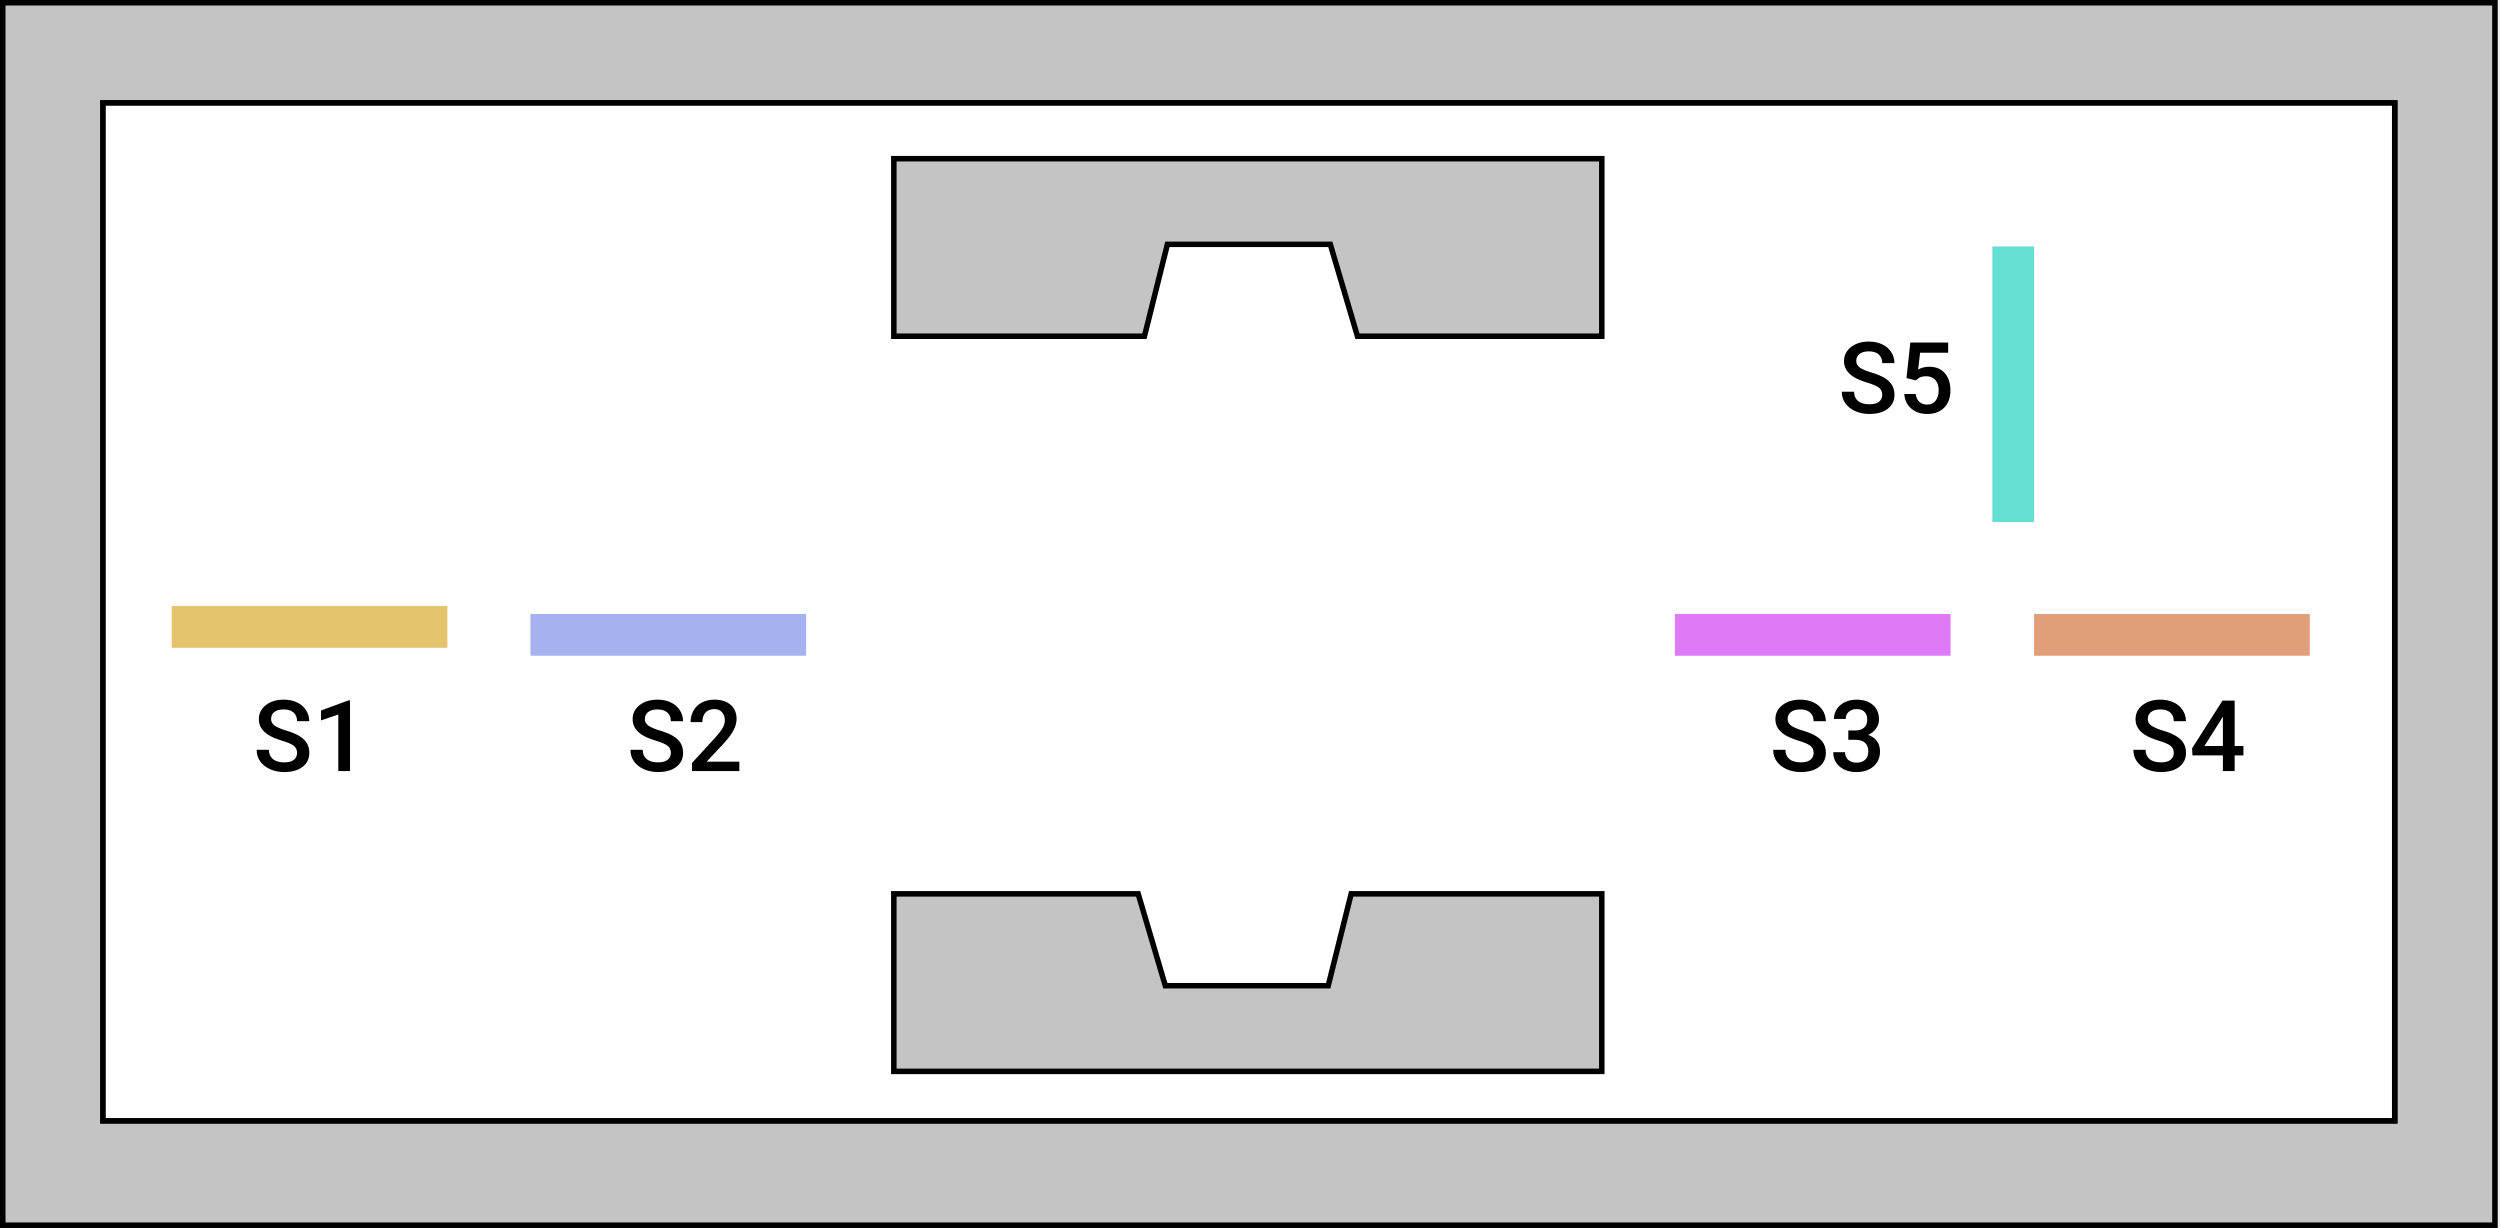
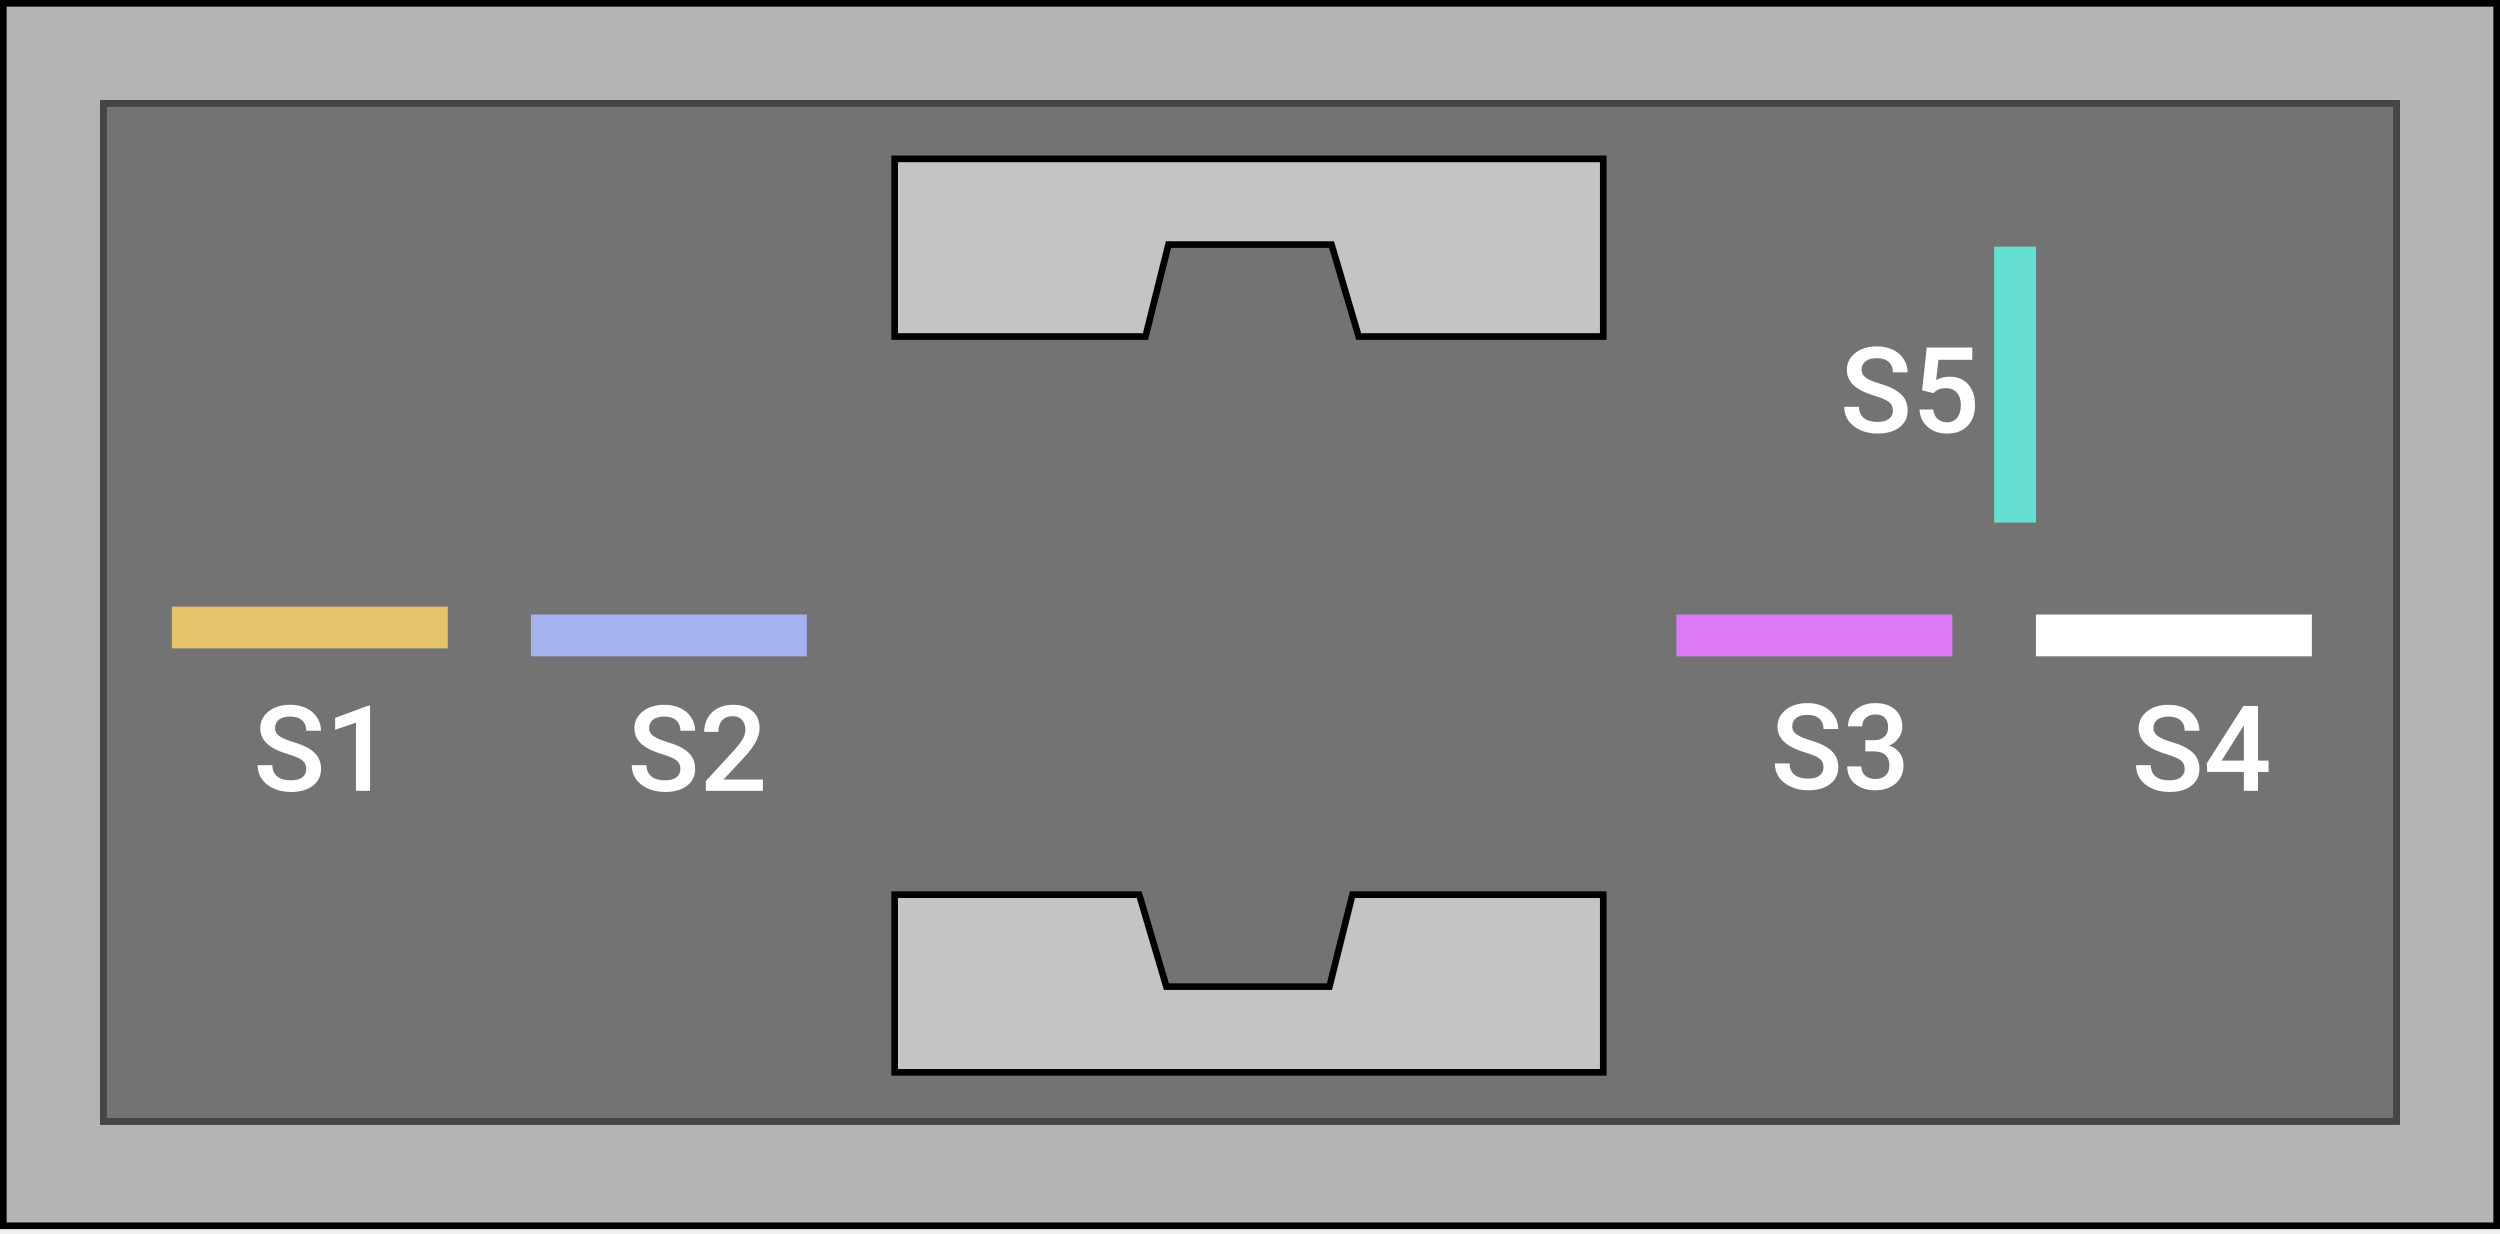
- <svg xmlns="http://www.w3.org/2000/svg" width="454" height="223" viewBox="0 0 454 223" fill="none">
-   <rect x="0.5" y="0.5" width="452.585" height="222" fill="#C4C4C4" stroke="black" />
-   <rect x="18.704" y="18.703" width="416.177" height="184.833" fill="white" stroke="black" />
-   <path d="M290.886 194.557H162.319V162.32H206.692L211.622 179.007H241.204L245.375 162.32H290.886V194.557Z" fill="#C4C4C4" stroke="black" />
-   <path d="M162.32 28.822L290.887 28.822L290.887 61.059L246.514 61.059L241.584 44.371L212.002 44.371L207.831 61.059L162.32 61.059L162.32 28.822Z" fill="#C4C4C4" stroke="black" />
-   <rect x="201.689" y="107.832" width="50.061" height="7.585" fill="#00BFAB" />
-   <rect x="96.33" y="111.498" width="50.061" height="7.585" fill="#00BFAB" />
-   <rect x="304.16" y="111.498" width="50.061" height="7.585" fill="#00BFAB" />
-   <rect x="361.806" y="94.812" width="50.061" height="7.585" transform="rotate(-90 361.806 94.8125)" fill="#00BFAB" />
-   <rect x="369.392" y="111.498" width="50.061" height="7.585" fill="#00BFAB" />
-   <rect x="18.704" y="18.703" width="416.177" height="184.833" fill="white" stroke="black" />
-   <path d="M290.886 194.557H162.319V162.32H206.692L211.622 179.007H241.204L245.375 162.32H290.886V194.557Z" fill="#C4C4C4" stroke="black" />
-   <path d="M162.32 28.822L290.887 28.822L290.887 61.059L246.514 61.059L241.584 44.371L212.002 44.371L207.831 61.059L162.32 61.059L162.32 28.822Z" fill="#C4C4C4" stroke="black" />
-   <rect x="31.184" y="110.059" width="50.061" height="7.585" fill="#E4C36C" />
-   <rect x="96.33" y="111.498" width="50.061" height="7.585" fill="#A6B1EF" />
-   <rect x="304.16" y="111.498" width="50.061" height="7.585" fill="#DE7AF8" />
-   <rect x="361.806" y="94.812" width="50.061" height="7.585" transform="rotate(-90 361.806 94.8125)" fill="#66DFD3" />
-   <rect x="369.392" y="111.498" width="50.061" height="7.585" fill="#E19F79" />
-   <path d="M53.949 136.733C53.949 136.171 53.749 135.737 53.351 135.433C52.959 135.128 52.247 134.82 51.215 134.51C50.184 134.199 49.364 133.854 48.754 133.473C47.588 132.74 47.005 131.785 47.005 130.607C47.005 129.576 47.424 128.727 48.262 128.059C49.106 127.391 50.199 127.057 51.541 127.057C52.431 127.057 53.225 127.221 53.922 127.549C54.62 127.877 55.167 128.346 55.566 128.955C55.964 129.559 56.164 130.229 56.164 130.968H53.949C53.949 130.3 53.738 129.778 53.316 129.403C52.9 129.022 52.302 128.832 51.523 128.832C50.796 128.832 50.231 128.987 49.827 129.298C49.428 129.608 49.229 130.042 49.229 130.599C49.229 131.067 49.446 131.46 49.879 131.776C50.313 132.087 51.028 132.392 52.024 132.69C53.02 132.983 53.82 133.32 54.423 133.701C55.027 134.076 55.469 134.51 55.751 135.002C56.032 135.488 56.172 136.06 56.172 136.716C56.172 137.782 55.762 138.632 54.942 139.265C54.127 139.892 53.02 140.205 51.62 140.205C50.694 140.205 49.841 140.035 49.062 139.695C48.289 139.35 47.685 138.875 47.252 138.271C46.824 137.668 46.61 136.965 46.61 136.162H48.834C48.834 136.889 49.074 137.451 49.554 137.85C50.035 138.248 50.723 138.447 51.62 138.447C52.393 138.447 52.973 138.292 53.36 137.981C53.752 137.665 53.949 137.249 53.949 136.733ZM63.564 140.029H61.437V129.755L58.299 130.827V129.025L63.291 127.188H63.564V140.029Z" fill="black" />
-   <path d="M121.828 136.733C121.828 136.171 121.629 135.737 121.23 135.433C120.838 135.128 120.126 134.82 119.095 134.51C118.063 134.199 117.243 133.854 116.634 133.473C115.468 132.74 114.885 131.785 114.885 130.607C114.885 129.576 115.304 128.727 116.142 128.059C116.985 127.391 118.078 127.057 119.42 127.057C120.311 127.057 121.104 127.221 121.802 127.549C122.499 127.877 123.047 128.346 123.445 128.955C123.844 129.559 124.043 130.229 124.043 130.968H121.828C121.828 130.3 121.617 129.778 121.195 129.403C120.779 129.022 120.182 128.832 119.402 128.832C118.676 128.832 118.11 128.987 117.706 129.298C117.308 129.608 117.108 130.042 117.108 130.599C117.108 131.067 117.325 131.46 117.759 131.776C118.192 132.087 118.907 132.392 119.903 132.69C120.899 132.983 121.699 133.32 122.303 133.701C122.906 134.076 123.349 134.51 123.63 135.002C123.911 135.488 124.052 136.06 124.052 136.716C124.052 137.782 123.642 138.632 122.821 139.265C122.007 139.892 120.899 140.205 119.499 140.205C118.573 140.205 117.721 140.035 116.941 139.695C116.168 139.35 115.564 138.875 115.131 138.271C114.703 137.668 114.489 136.965 114.489 136.162H116.713C116.713 136.889 116.953 137.451 117.434 137.85C117.914 138.248 118.603 138.447 119.499 138.447C120.272 138.447 120.853 138.292 121.239 137.981C121.632 137.665 121.828 137.249 121.828 136.733ZM134.265 140.029H125.66V138.562L129.923 133.912C130.538 133.227 130.975 132.655 131.232 132.198C131.496 131.735 131.628 131.272 131.628 130.81C131.628 130.2 131.455 129.708 131.109 129.333C130.77 128.958 130.31 128.771 129.729 128.771C129.038 128.771 128.502 128.981 128.121 129.403C127.74 129.825 127.55 130.402 127.55 131.135H125.414C125.414 130.355 125.59 129.655 125.941 129.034C126.299 128.407 126.806 127.921 127.462 127.575C128.124 127.229 128.886 127.057 129.747 127.057C130.989 127.057 131.968 127.37 132.683 127.997C133.403 128.618 133.764 129.479 133.764 130.581C133.764 131.22 133.582 131.891 133.219 132.594C132.861 133.291 132.272 134.085 131.452 134.976L128.323 138.324H134.265V140.029Z" fill="black" />
-   <path d="M329.353 136.733C329.353 136.171 329.153 135.737 328.755 135.433C328.362 135.128 327.65 134.82 326.619 134.51C325.588 134.199 324.768 133.854 324.158 133.473C322.992 132.74 322.409 131.785 322.409 130.607C322.409 129.576 322.828 128.727 323.666 128.059C324.51 127.391 325.603 127.057 326.944 127.057C327.835 127.057 328.629 127.221 329.326 127.549C330.023 127.877 330.571 128.346 330.97 128.955C331.368 129.559 331.567 130.229 331.567 130.968H329.353C329.353 130.3 329.142 129.778 328.72 129.403C328.304 129.022 327.706 128.832 326.927 128.832C326.2 128.832 325.635 128.987 325.23 129.298C324.832 129.608 324.633 130.042 324.633 130.599C324.633 131.067 324.85 131.46 325.283 131.776C325.717 132.087 326.432 132.392 327.428 132.69C328.424 132.983 329.224 133.32 329.827 133.701C330.431 134.076 330.873 134.51 331.154 135.002C331.436 135.488 331.576 136.06 331.576 136.716C331.576 137.782 331.166 138.632 330.346 139.265C329.531 139.892 328.424 140.205 327.023 140.205C326.098 140.205 325.245 140.035 324.466 139.695C323.692 139.35 323.089 138.875 322.655 138.271C322.228 137.668 322.014 136.965 322.014 136.162H324.237C324.237 136.889 324.478 137.451 324.958 137.85C325.438 138.248 326.127 138.447 327.023 138.447C327.797 138.447 328.377 138.292 328.764 137.981C329.156 137.665 329.353 137.249 329.353 136.733ZM335.654 132.655H336.955C337.611 132.649 338.13 132.479 338.511 132.146C338.897 131.812 339.091 131.328 339.091 130.695C339.091 130.086 338.93 129.614 338.607 129.28C338.291 128.94 337.805 128.771 337.148 128.771C336.574 128.771 336.103 128.938 335.733 129.271C335.364 129.6 335.18 130.03 335.18 130.563H333.044C333.044 129.907 333.217 129.31 333.562 128.771C333.914 128.231 334.4 127.812 335.021 127.514C335.648 127.209 336.349 127.057 337.122 127.057C338.399 127.057 339.401 127.379 340.128 128.023C340.86 128.662 341.227 129.553 341.227 130.695C341.227 131.27 341.042 131.812 340.673 132.321C340.31 132.825 339.838 133.206 339.258 133.464C339.961 133.704 340.494 134.082 340.857 134.598C341.227 135.113 341.411 135.729 341.411 136.443C341.411 137.592 341.016 138.506 340.225 139.186C339.439 139.865 338.405 140.205 337.122 140.205C335.892 140.205 334.884 139.877 334.099 139.221C333.313 138.564 332.921 137.691 332.921 136.602H335.057C335.057 137.164 335.244 137.621 335.619 137.973C336 138.324 336.51 138.5 337.148 138.5C337.811 138.5 338.332 138.324 338.713 137.973C339.094 137.621 339.284 137.111 339.284 136.443C339.284 135.77 339.085 135.251 338.687 134.888C338.288 134.524 337.696 134.343 336.911 134.343H335.654V132.655Z" fill="black" />
-   <path d="M394.756 136.733C394.756 136.171 394.557 135.737 394.159 135.433C393.766 135.128 393.054 134.82 392.023 134.51C390.992 134.199 390.171 133.854 389.562 133.473C388.396 132.74 387.813 131.785 387.813 130.607C387.813 129.576 388.232 128.727 389.07 128.059C389.914 127.391 391.006 127.057 392.348 127.057C393.239 127.057 394.033 127.221 394.73 127.549C395.427 127.877 395.975 128.346 396.374 128.955C396.772 129.559 396.971 130.229 396.971 130.968H394.756C394.756 130.3 394.545 129.778 394.124 129.403C393.708 129.022 393.11 128.832 392.331 128.832C391.604 128.832 391.039 128.987 390.634 129.298C390.236 129.608 390.037 130.042 390.037 130.599C390.037 131.067 390.253 131.46 390.687 131.776C391.121 132.087 391.835 132.392 392.832 132.69C393.828 132.983 394.627 133.32 395.231 133.701C395.834 134.076 396.277 134.51 396.558 135.002C396.839 135.488 396.98 136.06 396.98 136.716C396.98 137.782 396.57 138.632 395.75 139.265C394.935 139.892 393.828 140.205 392.427 140.205C391.501 140.205 390.649 140.035 389.87 139.695C389.096 139.35 388.493 138.875 388.059 138.271C387.631 137.668 387.417 136.965 387.417 136.162H389.641C389.641 136.889 389.881 137.451 390.362 137.85C390.842 138.248 391.531 138.447 392.427 138.447C393.201 138.447 393.781 138.292 394.167 137.981C394.56 137.665 394.756 137.249 394.756 136.733ZM405.813 135.468H407.404V137.182H405.813V140.029H403.677V137.182H398.149L398.087 135.881L403.607 127.232H405.813V135.468ZM400.329 135.468H403.677V130.124L403.519 130.405L400.329 135.468Z" fill="black" />
-   <path d="M341.814 71.706C341.814 71.144 341.615 70.71 341.217 70.405C340.824 70.101 340.112 69.793 339.081 69.482C338.05 69.172 337.229 68.826 336.62 68.445C335.454 67.713 334.871 66.758 334.871 65.58C334.871 64.549 335.29 63.699 336.128 63.031C336.972 62.363 338.064 62.029 339.406 62.029C340.297 62.029 341.091 62.193 341.788 62.522C342.485 62.85 343.033 63.318 343.432 63.928C343.83 64.531 344.029 65.202 344.029 65.94H341.814C341.814 65.272 341.604 64.751 341.182 64.376C340.766 63.995 340.168 63.805 339.389 63.805C338.662 63.805 338.097 63.96 337.692 64.27C337.294 64.581 337.095 65.015 337.095 65.571C337.095 66.04 337.312 66.433 337.745 66.749C338.179 67.06 338.894 67.364 339.89 67.663C340.886 67.956 341.686 68.293 342.289 68.674C342.893 69.049 343.335 69.482 343.616 69.975C343.897 70.461 344.038 71.032 344.038 71.689C344.038 72.755 343.628 73.605 342.808 74.237C341.993 74.864 340.886 75.178 339.485 75.178C338.56 75.178 337.707 75.008 336.928 74.668C336.154 74.322 335.551 73.848 335.117 73.244C334.689 72.641 334.476 71.938 334.476 71.135H336.699C336.699 71.861 336.939 72.424 337.42 72.822C337.9 73.221 338.589 73.42 339.485 73.42C340.259 73.42 340.839 73.265 341.226 72.954C341.618 72.638 341.814 72.222 341.814 71.706ZM346.218 68.656L346.912 62.205H353.785V64.051H348.688L348.336 67.109C348.928 66.769 349.596 66.6 350.34 66.6C351.559 66.6 352.505 66.989 353.179 67.769C353.858 68.548 354.198 69.597 354.198 70.915C354.198 72.216 353.823 73.253 353.073 74.026C352.323 74.794 351.295 75.178 349.988 75.178C348.816 75.178 347.844 74.847 347.07 74.185C346.303 73.517 345.887 72.638 345.822 71.548H347.888C347.97 72.169 348.192 72.647 348.556 72.981C348.919 73.309 349.394 73.473 349.979 73.473C350.636 73.473 351.146 73.238 351.509 72.769C351.878 72.301 352.062 71.662 352.062 70.853C352.062 70.074 351.86 69.459 351.456 69.008C351.052 68.551 350.495 68.322 349.786 68.322C349.399 68.322 349.071 68.375 348.802 68.481C348.532 68.58 348.239 68.779 347.923 69.078L346.218 68.656Z" fill="black" />
+ <svg xmlns="http://www.w3.org/2000/svg" width="377" height="186" viewBox="0 0 377 186" fill="none">
+   <rect x="0.5" y="0.5" width="376" height="184.348" fill="#B6B3B3" stroke="black" />
+   <rect x="15.63" y="15.629" width="345.739" height="153.457" fill="white" stroke="black" />
+   <path d="M241.771 161.708H134.913V134.914H171.793L175.891 148.784H200.478L203.945 134.914H241.771V161.708Z" fill="#C4C4C4" stroke="black" />
+   <path d="M134.914 23.956L241.772 23.956L241.772 50.75L204.892 50.75L200.794 36.88L176.207 36.88L172.74 50.75L134.914 50.75L134.914 23.956Z" fill="#C4C4C4" stroke="black" />
+   <rect x="167.635" y="89.625" width="41.609" height="6.304" fill="#00BFAB" />
+   <rect x="80.065" y="92.672" width="41.609" height="6.304" fill="#00BFAB" />
+   <rect x="252.805" y="92.672" width="41.609" height="6.304" fill="#00BFAB" />
+   <rect x="300.717" y="78.805" width="41.609" height="6.304" transform="rotate(-90 300.717 78.8047)" fill="#00BFAB" />
+   <rect x="307.022" y="92.672" width="41.609" height="6.304" fill="#00BFAB" />
+   <rect x="15.63" y="15.629" width="345.739" height="153.457" fill="#747373" stroke="#464646" />
+   <path d="M241.771 161.708H134.913V134.914H171.793L175.891 148.784H200.478L203.945 134.914H241.771V161.708Z" fill="#C4C4C4" stroke="black" />
+   <path d="M134.914 23.956L241.772 23.956L241.772 50.75L204.892 50.75L200.794 36.88L176.207 36.88L172.74 50.75L134.914 50.75L134.914 23.956Z" fill="#C4C4C4" stroke="black" />
+   <rect x="25.919" y="91.477" width="41.609" height="6.304" fill="#E4C36C" />
+   <rect x="80.065" y="92.672" width="41.609" height="6.304" fill="#A6B1EF" />
+   <rect x="252.805" y="92.672" width="41.609" height="6.304" fill="#DE7AF8" />
+   <rect x="300.717" y="78.805" width="41.609" height="6.304" transform="rotate(-90 300.717 78.8047)" fill="#66DFD3" />
+   <rect x="307.022" y="92.672" width="41.609" height="6.304" fill="white" />
+   <path d="M46.189 115.96C46.189 115.397 45.99 114.964 45.591 114.659C45.199 114.354 44.487 114.047 43.456 113.736C42.424 113.426 41.604 113.08 40.995 112.699C39.829 111.967 39.246 111.012 39.246 109.834C39.246 108.803 39.665 107.953 40.502 107.285C41.346 106.617 42.439 106.283 43.781 106.283C44.671 106.283 45.465 106.447 46.163 106.775C46.86 107.104 47.408 107.572 47.806 108.182C48.205 108.785 48.404 109.456 48.404 110.194H46.189C46.189 109.526 45.978 109.005 45.556 108.63C45.14 108.249 44.542 108.059 43.763 108.059C43.037 108.059 42.471 108.214 42.067 108.524C41.669 108.835 41.469 109.269 41.469 109.825C41.469 110.294 41.686 110.687 42.12 111.003C42.553 111.313 43.268 111.618 44.264 111.917C45.26 112.21 46.06 112.547 46.664 112.928C47.267 113.303 47.709 113.736 47.991 114.229C48.272 114.715 48.413 115.286 48.413 115.942C48.413 117.009 48.002 117.858 47.182 118.491C46.368 119.118 45.26 119.432 43.86 119.432C42.934 119.432 42.081 119.262 41.302 118.922C40.529 118.576 39.925 118.102 39.492 117.498C39.064 116.895 38.85 116.191 38.85 115.389H41.074C41.074 116.115 41.314 116.678 41.794 117.076C42.275 117.475 42.963 117.674 43.86 117.674C44.633 117.674 45.213 117.519 45.6 117.208C45.993 116.892 46.189 116.476 46.189 115.96ZM55.804 119.256H53.677V108.981L50.54 110.054V108.252L55.532 106.415H55.804V119.256Z" fill="white" />
+   <path d="M102.607 115.96C102.607 115.397 102.408 114.964 102.009 114.659C101.617 114.354 100.905 114.047 99.874 113.736C98.842 113.426 98.022 113.08 97.413 112.699C96.247 111.967 95.664 111.012 95.664 109.834C95.664 108.803 96.082 107.953 96.92 107.285C97.764 106.617 98.857 106.283 100.199 106.283C101.089 106.283 101.883 106.447 102.581 106.775C103.278 107.104 103.826 107.572 104.224 108.182C104.623 108.785 104.822 109.456 104.822 110.194H102.607C102.607 109.526 102.396 109.005 101.974 108.63C101.558 108.249 100.96 108.059 100.181 108.059C99.455 108.059 98.889 108.214 98.485 108.524C98.086 108.835 97.887 109.269 97.887 109.825C97.887 110.294 98.104 110.687 98.538 111.003C98.971 111.313 99.686 111.618 100.682 111.917C101.678 112.21 102.478 112.547 103.082 112.928C103.685 113.303 104.127 113.736 104.409 114.229C104.69 114.715 104.831 115.286 104.831 115.942C104.831 117.009 104.42 117.858 103.6 118.491C102.786 119.118 101.678 119.432 100.278 119.432C99.352 119.432 98.499 119.262 97.72 118.922C96.947 118.576 96.343 118.102 95.91 117.498C95.482 116.895 95.268 116.191 95.268 115.389H97.492C97.492 116.115 97.732 116.678 98.212 117.076C98.693 117.475 99.381 117.674 100.278 117.674C101.051 117.674 101.631 117.519 102.018 117.208C102.411 116.892 102.607 116.476 102.607 115.96ZM115.043 119.256H106.439V117.788L110.702 113.139C111.317 112.453 111.753 111.882 112.011 111.425C112.275 110.962 112.407 110.499 112.407 110.036C112.407 109.427 112.234 108.935 111.888 108.56C111.548 108.185 111.088 107.997 110.508 107.997C109.817 107.997 109.281 108.208 108.9 108.63C108.519 109.052 108.329 109.629 108.329 110.361H106.193C106.193 109.582 106.369 108.882 106.72 108.261C107.078 107.634 107.584 107.147 108.241 106.802C108.903 106.456 109.665 106.283 110.526 106.283C111.768 106.283 112.747 106.597 113.461 107.224C114.182 107.845 114.542 108.706 114.542 109.808C114.542 110.446 114.361 111.117 113.998 111.82C113.64 112.518 113.051 113.312 112.231 114.202L109.102 117.551H115.043V119.256Z" fill="white" />
+   <path d="M274.989 115.704C274.989 115.142 274.79 114.708 274.392 114.403C273.999 114.099 273.287 113.791 272.256 113.48C271.225 113.17 270.404 112.824 269.795 112.443C268.629 111.711 268.046 110.756 268.046 109.578C268.046 108.547 268.465 107.697 269.303 107.029C270.146 106.361 271.239 106.027 272.581 106.027C273.472 106.027 274.266 106.191 274.963 106.52C275.66 106.848 276.208 107.316 276.606 107.926C277.005 108.529 277.204 109.2 277.204 109.938H274.989C274.989 109.271 274.778 108.749 274.356 108.374C273.94 107.993 273.343 107.803 272.563 107.803C271.837 107.803 271.271 107.958 270.867 108.269C270.469 108.579 270.27 109.013 270.27 109.569C270.27 110.038 270.486 110.431 270.92 110.747C271.354 111.058 272.068 111.362 273.064 111.661C274.061 111.954 274.86 112.291 275.464 112.672C276.067 113.047 276.51 113.48 276.791 113.973C277.072 114.459 277.213 115.03 277.213 115.687C277.213 116.753 276.803 117.603 275.982 118.235C275.168 118.862 274.061 119.176 272.66 119.176C271.734 119.176 270.882 119.006 270.103 118.666C269.329 118.32 268.726 117.846 268.292 117.242C267.864 116.639 267.65 115.936 267.65 115.133H269.874C269.874 115.859 270.114 116.422 270.595 116.82C271.075 117.219 271.764 117.418 272.66 117.418C273.434 117.418 274.014 117.263 274.4 116.952C274.793 116.636 274.989 116.22 274.989 115.704ZM281.291 111.626H282.592C283.248 111.62 283.767 111.45 284.147 111.116C284.534 110.782 284.728 110.299 284.728 109.666C284.728 109.057 284.566 108.585 284.244 108.251C283.928 107.911 283.441 107.741 282.785 107.741C282.211 107.741 281.739 107.908 281.37 108.242C281.001 108.57 280.816 109.001 280.816 109.534H278.681C278.681 108.878 278.854 108.28 279.199 107.741C279.551 107.202 280.037 106.783 280.658 106.484C281.285 106.18 281.985 106.027 282.759 106.027C284.036 106.027 285.038 106.35 285.765 106.994C286.497 107.633 286.863 108.523 286.863 109.666C286.863 110.24 286.679 110.782 286.31 111.292C285.946 111.796 285.475 112.177 284.895 112.435C285.598 112.675 286.131 113.053 286.494 113.568C286.863 114.084 287.048 114.699 287.048 115.414C287.048 116.562 286.652 117.477 285.861 118.156C285.076 118.836 284.042 119.176 282.759 119.176C281.528 119.176 280.521 118.848 279.735 118.191C278.95 117.535 278.558 116.662 278.558 115.572H280.693C280.693 116.135 280.881 116.592 281.256 116.943C281.637 117.295 282.146 117.471 282.785 117.471C283.447 117.471 283.969 117.295 284.35 116.943C284.73 116.592 284.921 116.082 284.921 115.414C284.921 114.74 284.722 114.222 284.323 113.858C283.925 113.495 283.333 113.313 282.548 113.313H281.291V111.626Z" fill="white" />
+   <path d="M329.453 115.96C329.453 115.397 329.254 114.964 328.855 114.659C328.463 114.354 327.751 114.047 326.72 113.736C325.688 113.426 324.868 113.08 324.259 112.699C323.093 111.967 322.51 111.012 322.51 109.834C322.51 108.803 322.929 107.953 323.767 107.285C324.61 106.617 325.703 106.283 327.045 106.283C327.936 106.283 328.729 106.447 329.427 106.775C330.124 107.104 330.672 107.572 331.07 108.182C331.469 108.785 331.668 109.456 331.668 110.194H329.453C329.453 109.526 329.242 109.005 328.82 108.63C328.404 108.249 327.807 108.059 327.027 108.059C326.301 108.059 325.735 108.214 325.331 108.524C324.933 108.835 324.733 109.269 324.733 109.825C324.733 110.294 324.95 110.687 325.384 111.003C325.817 111.313 326.532 111.618 327.528 111.917C328.524 112.21 329.324 112.547 329.928 112.928C330.531 113.303 330.974 113.736 331.255 114.229C331.536 114.715 331.677 115.286 331.677 115.942C331.677 117.009 331.267 117.858 330.446 118.491C329.632 119.118 328.524 119.432 327.124 119.432C326.198 119.432 325.346 119.262 324.566 118.922C323.793 118.576 323.189 118.102 322.756 117.498C322.328 116.895 322.114 116.191 322.114 115.389H324.338C324.338 116.115 324.578 116.678 325.059 117.076C325.539 117.475 326.228 117.674 327.124 117.674C327.897 117.674 328.478 117.519 328.864 117.208C329.257 116.892 329.453 116.476 329.453 115.96ZM340.51 114.694H342.101V116.408H340.51V119.256H338.374V116.408H332.846L332.784 115.107L338.304 106.459H340.51V114.694ZM335.025 114.694H338.374V109.351L338.216 109.632L335.025 114.694Z" fill="white" />
+   <path d="M285.45 61.913C285.45 61.351 285.251 60.917 284.853 60.612C284.46 60.308 283.748 60 282.717 59.69C281.686 59.379 280.865 59.033 280.256 58.652C279.09 57.92 278.507 56.965 278.507 55.787C278.507 54.756 278.926 53.906 279.764 53.238C280.607 52.57 281.7 52.236 283.042 52.236C283.933 52.236 284.727 52.4 285.424 52.728C286.121 53.057 286.669 53.525 287.067 54.135C287.466 54.738 287.665 55.409 287.665 56.148H285.45C285.45 55.48 285.239 54.958 284.817 54.583C284.401 54.202 283.804 54.012 283.024 54.012C282.298 54.012 281.732 54.167 281.328 54.477C280.93 54.788 280.73 55.222 280.73 55.778C280.73 56.247 280.947 56.64 281.381 56.956C281.814 57.267 282.529 57.571 283.525 57.87C284.521 58.163 285.321 58.5 285.925 58.881C286.528 59.256 286.971 59.69 287.252 60.182C287.533 60.668 287.674 61.239 287.674 61.895C287.674 62.962 287.264 63.812 286.443 64.444C285.629 65.071 284.521 65.385 283.121 65.385C282.195 65.385 281.343 65.215 280.563 64.875C279.79 64.529 279.187 64.055 278.753 63.451C278.325 62.848 278.111 62.145 278.111 61.342H280.335C280.335 62.068 280.575 62.631 281.056 63.029C281.536 63.428 282.225 63.627 283.121 63.627C283.895 63.627 284.475 63.472 284.861 63.161C285.254 62.845 285.45 62.429 285.45 61.913ZM289.854 58.863L290.548 52.412H297.421V54.258H292.323L291.972 57.316C292.563 56.977 293.231 56.807 293.976 56.807C295.194 56.807 296.141 57.196 296.814 57.976C297.494 58.755 297.834 59.804 297.834 61.122C297.834 62.423 297.459 63.46 296.709 64.233C295.959 65.001 294.931 65.385 293.624 65.385C292.452 65.385 291.479 65.054 290.706 64.392C289.938 63.724 289.522 62.845 289.458 61.755H291.523C291.605 62.376 291.828 62.853 292.191 63.188C292.555 63.516 293.029 63.68 293.615 63.68C294.271 63.68 294.781 63.445 295.145 62.977C295.514 62.508 295.698 61.869 295.698 61.06C295.698 60.281 295.496 59.666 295.092 59.215C294.688 58.758 294.131 58.529 293.422 58.529C293.035 58.529 292.707 58.582 292.438 58.688C292.168 58.787 291.875 58.986 291.559 59.285L289.854 58.863Z" fill="white" />
</svg>
